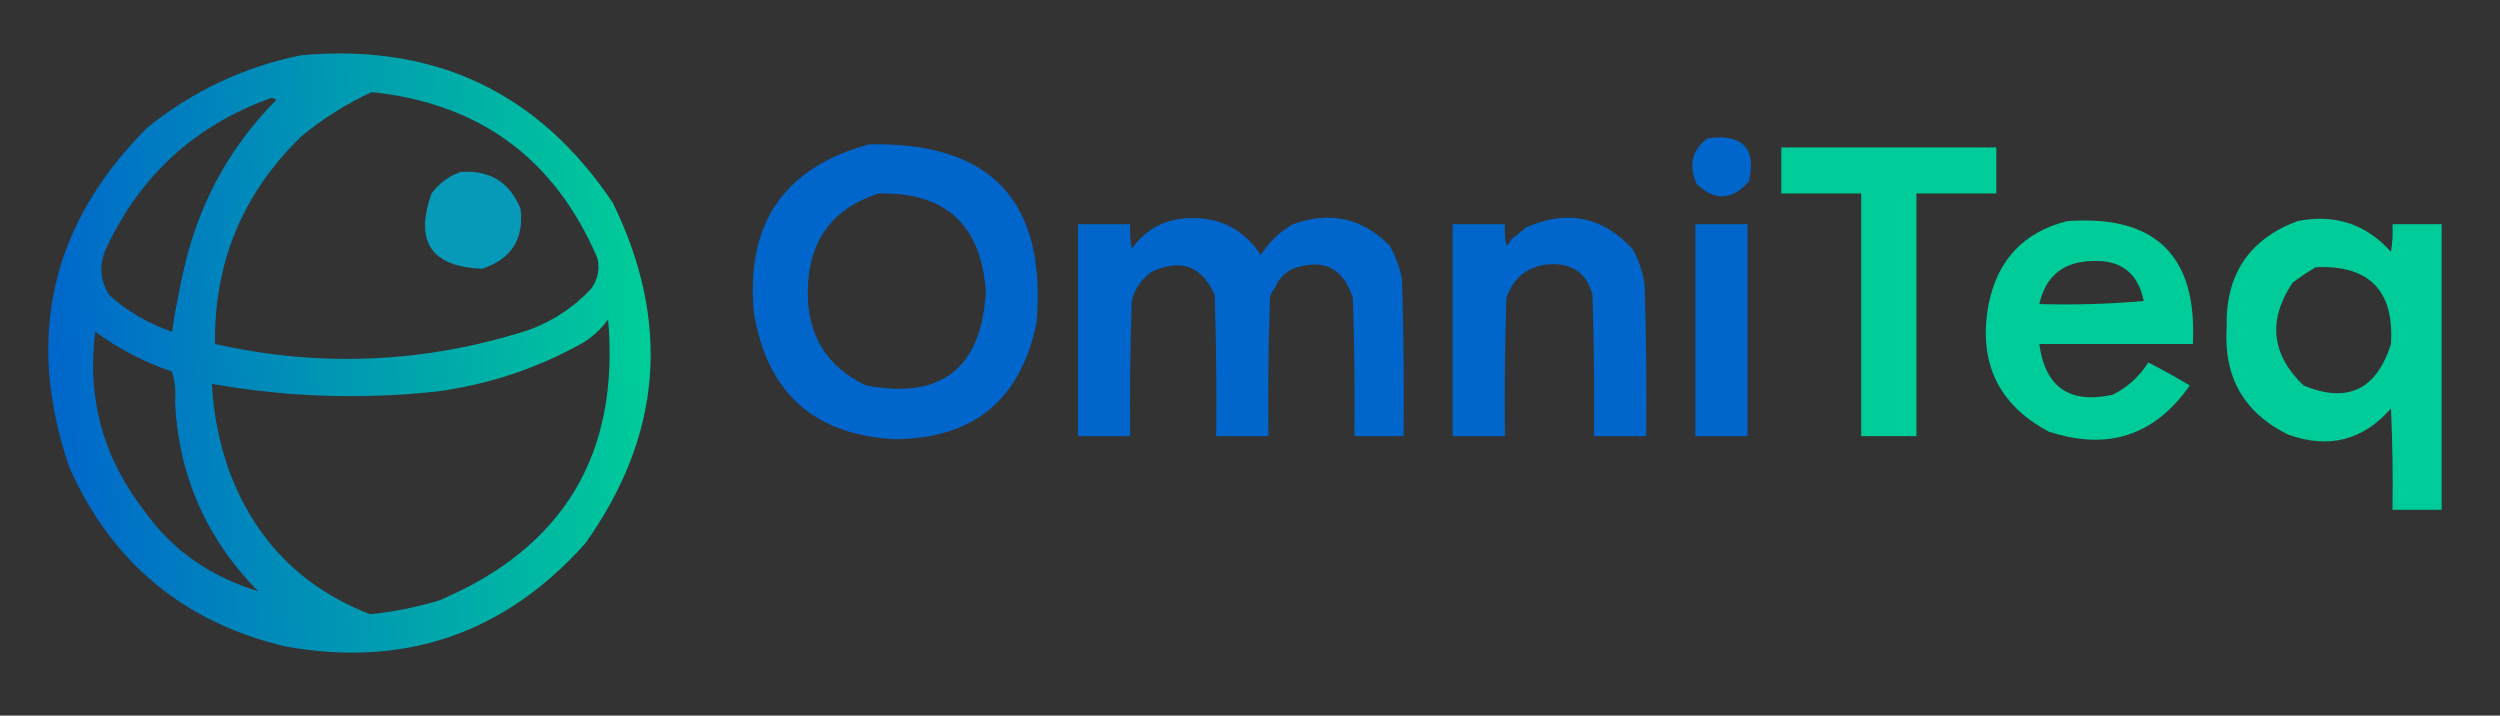
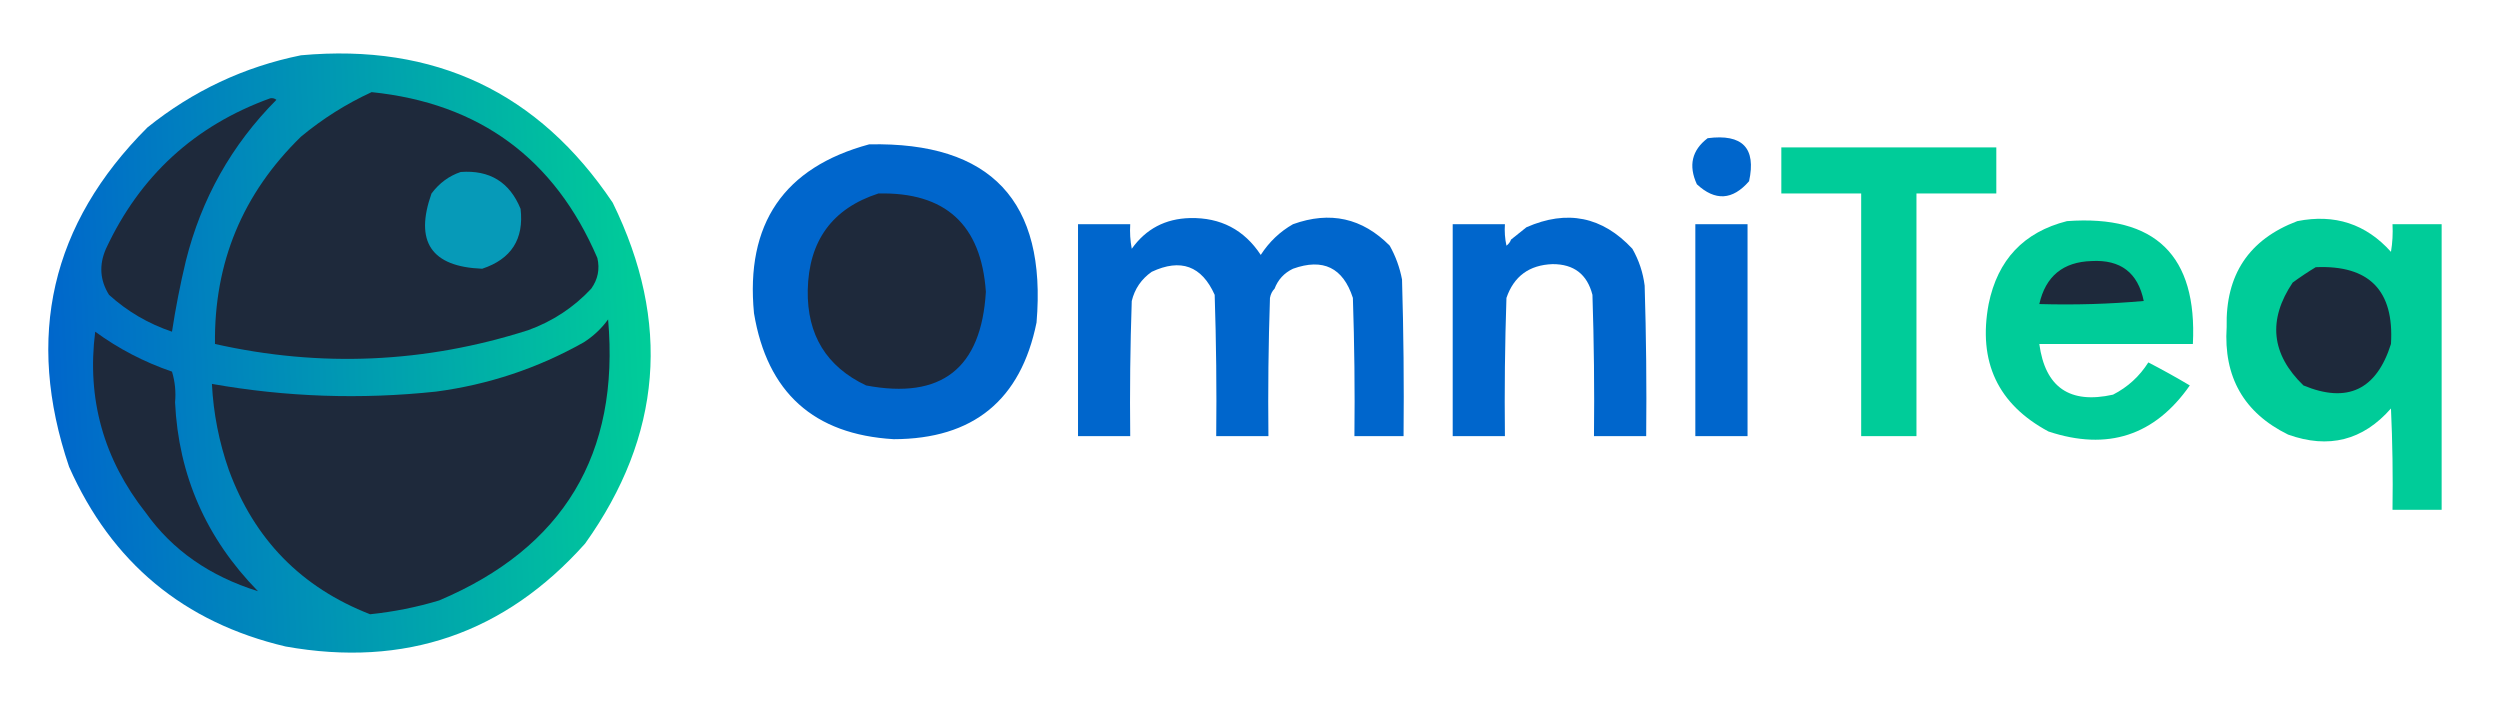
<svg xmlns="http://www.w3.org/2000/svg" viewBox="-0.5 -0.5 814 233" width="814px" height="233px">
  <defs>
    <linearGradient gradientUnits="userSpaceOnUse" x1="113.292" y1="16.909" x2="113.292" y2="211.997" id="gradient-1" gradientTransform="matrix(0.044386, 0.999015, -0.998697, 0.044373, 221.5205, 2.885013)">
      <stop offset="0" style="stop-color: rgb(0, 204, 153);" />
      <stop offset="1" style="stop-color: rgb(0, 102, 204);" />
    </linearGradient>
  </defs>
  <g>
-     <path style="opacity: 1; fill: rgb(51, 51, 51);" d="M -0.5,-0.5 C 270.833,-0.5 542.167,-0.5 813.5,-0.5C 813.5,77.167 813.5,154.833 813.5,232.5C 542.167,232.5 270.833,232.5 -0.5,232.5C -0.5,154.833 -0.5,77.167 -0.5,-0.5 Z" />
+     <path style="opacity: 1; fill: transparent;" d="M -0.5,-0.5 C 270.833,-0.5 542.167,-0.5 813.5,-0.5C 813.5,77.167 813.5,154.833 813.5,232.5C 542.167,232.5 270.833,232.5 -0.5,232.5C -0.5,154.833 -0.5,77.167 -0.5,-0.5 Z" />
  </g>
  <g>
    <path style="opacity: 1; paint-order: fill; fill: url(&quot;#gradient-1&quot;);" d="M 97.5,17.5 C 141.056,13.533 174.889,29.533 199,65.5C 218.075,104.368 215.075,141.368 190,176.5C 163.834,205.779 131.334,216.945 92.5,210C 59.346,202.183 35.846,182.683 22,151.5C 7.62,109.197 16.12,72.364 47.5,41C 62.315,29.091 78.982,21.257 97.5,17.5 Z" />
  </g>
  <g>
-     <path style="opacity: 1; fill: rgb(51, 51, 51);" d="M 120.5,29.5 C 155.6,33.104 180.1,51.104 194,83.5C 194.841,87.12 194.174,90.454 192,93.5C 186.281,99.615 179.447,104.115 171.5,107C 137.898,117.732 103.898,119.232 69.5,111.5C 69.163,85.015 78.497,62.515 97.5,44C 104.556,38.142 112.223,33.309 120.5,29.5 Z" />
+     <path style="opacity: 1; fill: #1e293b;" d="M 120.5,29.5 C 155.6,33.104 180.1,51.104 194,83.5C 194.841,87.12 194.174,90.454 192,93.5C 186.281,99.615 179.447,104.115 171.5,107C 137.898,117.732 103.898,119.232 69.5,111.5C 69.163,85.015 78.497,62.515 97.5,44C 104.556,38.142 112.223,33.309 120.5,29.5 Z" />
  </g>
  <g>
-     <path style="opacity: 1; fill: rgb(51, 51, 51);" d="M 87.5,31.5 C 88.239,31.369 88.906,31.536 89.5,32C 74.896,46.696 65.063,64.196 60,84.5C 58.178,92.108 56.678,99.774 55.5,107.5C 47.795,104.901 40.962,100.901 35,95.5C 32.031,90.754 31.698,85.754 34,80.5C 45.078,56.724 62.911,40.391 87.5,31.5 Z" />
+     <path style="opacity: 1; fill: #1e293b;" d="M 87.5,31.5 C 88.239,31.369 88.906,31.536 89.5,32C 74.896,46.696 65.063,64.196 60,84.5C 58.178,92.108 56.678,99.774 55.5,107.5C 47.795,104.901 40.962,100.901 35,95.5C 32.031,90.754 31.698,85.754 34,80.5C 45.078,56.724 62.911,40.391 87.5,31.5 Z" />
  </g>
  <g>
    <path style="opacity: 1; fill: rgb(0, 102, 204);" d="M 555.5,44.5 C 566.858,43.018 571.358,47.685 569,58.5C 563.631,64.698 557.964,65.032 552,59.5C 549.206,53.408 550.373,48.408 555.5,44.5 Z" />
  </g>
  <g>
    <path style="opacity: 1; fill: rgb(0, 102, 204);" d="M 282.5,46.5 C 322.173,45.672 340.339,65.005 337,104.5C 331.883,129.778 316.383,142.444 290.5,142.5C 264.461,140.963 249.294,127.297 245,101.5C 242.201,72.362 254.701,54.029 282.5,46.5 Z" />
  </g>
  <g>
    <path style="opacity: 1; fill: rgb(0, 204, 153);" d="M 579.5,47.5 C 602.833,47.5 626.167,47.5 649.5,47.5C 649.5,52.5 649.5,57.5 649.5,62.5C 640.833,62.5 632.167,62.5 623.5,62.5C 623.5,88.833 623.5,115.167 623.5,141.5C 617.5,141.5 611.5,141.5 605.5,141.5C 605.5,115.167 605.5,88.833 605.5,62.5C 596.833,62.5 588.167,62.5 579.5,62.5C 579.5,57.5 579.5,52.5 579.5,47.5 Z" />
  </g>
  <g>
    <path style="opacity:1" fill="#069ab8" d="M 149.5,55.5 C 158.951,54.805 165.451,58.805 169,67.5C 170.141,77.366 165.975,83.866 156.5,87C 139.925,86.359 134.425,78.192 140,62.5C 142.529,59.115 145.696,56.782 149.5,55.5 Z" />
  </g>
  <g>
-     <path style="opacity: 1; fill: rgb(51, 51, 51);" d="M 285.5,62.5 C 307.323,61.988 318.99,72.655 320.5,94.5C 319.026,119.478 306.026,129.645 281.5,125C 268.594,118.88 262.26,108.546 262.5,94C 262.829,77.875 270.495,67.375 285.5,62.5 Z" />
+     <path style="opacity: 1; fill: #1e293b;" d="M 285.5,62.5 C 307.323,61.988 318.99,72.655 320.5,94.5C 319.026,119.478 306.026,129.645 281.5,125C 268.594,118.88 262.26,108.546 262.5,94C 262.829,77.875 270.495,67.375 285.5,62.5 Z" />
  </g>
  <g>
    <path style="opacity: 1; fill: rgb(0, 102, 204);" d="M 420.5,72.5 C 432.578,68.149 443.078,70.482 452,79.5C 453.927,82.948 455.261,86.615 456,90.5C 456.5,107.497 456.667,124.497 456.5,141.5C 451.167,141.5 445.833,141.5 440.5,141.5C 440.667,126.496 440.5,111.496 440,96.5C 436.805,86.653 430.305,83.486 420.5,87C 417.614,88.385 415.614,90.551 414.5,93.5C 413.732,94.263 413.232,95.263 413,96.5C 412.5,111.496 412.333,126.496 412.5,141.5C 406.833,141.5 401.167,141.5 395.5,141.5C 395.667,126.163 395.5,110.83 395,95.5C 390.784,86.066 383.95,83.566 374.5,88C 371.131,90.365 368.964,93.531 368,97.5C 367.5,112.163 367.333,126.83 367.5,141.5C 361.833,141.5 356.167,141.5 350.5,141.5C 350.5,118.5 350.5,95.5 350.5,72.5C 356.167,72.5 361.833,72.5 367.5,72.5C 367.336,75.187 367.503,77.854 368,80.5C 372.61,74.027 378.943,70.694 387,70.5C 396.926,70.295 404.593,74.295 410,82.5C 412.738,78.26 416.238,74.926 420.5,72.5 Z" />
  </g>
  <g>
    <path style="opacity: 1; fill: rgb(0, 102, 204);" d="M 518.5,141.5 C 518.667,126.163 518.5,110.83 518,95.5C 516.281,88.804 511.948,85.47 505,85.5C 497.422,85.778 492.422,89.444 490,96.5C 489.5,111.496 489.333,126.496 489.5,141.5C 483.833,141.5 478.167,141.5 472.5,141.5C 472.5,118.5 472.5,95.5 472.5,72.5C 478.167,72.5 483.833,72.5 489.5,72.5C 489.337,74.857 489.503,77.19 490,79.5C 490.717,78.956 491.217,78.289 491.5,77.5C 493.191,76.136 494.858,74.803 496.5,73.5C 509.734,67.677 521.234,70.01 531,80.5C 533.133,84.232 534.466,88.232 535,92.5C 535.5,108.83 535.667,125.163 535.5,141.5C 529.833,141.5 524.167,141.5 518.5,141.5 Z" />
  </g>
  <g>
    <path style="opacity: 1; fill: rgb(0, 204, 153);" d="M 672.5,71.5 C 701.304,69.391 714.97,82.725 713.5,111.5C 696.833,111.5 680.167,111.5 663.5,111.5C 665.413,125.635 673.413,131.135 687.5,128C 692.284,125.55 696.117,122.05 699,117.5C 703.581,119.873 708.081,122.373 712.5,125C 701.067,141.366 685.733,146.366 666.5,140C 649.995,131.148 643.495,117.314 647,98.5C 649.939,84.065 658.439,75.065 672.5,71.5 Z" />
  </g>
  <g>
    <path style="opacity: 1; fill: rgb(0, 204, 153);" d="M 747.5,71.5 C 759.699,69.082 769.866,72.416 778,81.5C 778.498,78.518 778.665,75.518 778.5,72.5C 783.833,72.5 789.167,72.5 794.5,72.5C 794.5,103.5 794.5,134.5 794.5,165.5C 789.167,165.5 783.833,165.5 778.5,165.5C 778.667,154.495 778.5,143.495 778,132.5C 768.873,142.907 757.706,145.741 744.5,141C 730.121,133.925 723.454,122.259 724.5,106C 724.093,88.95 731.759,77.45 747.5,71.5 Z" />
  </g>
  <g>
    <path style="opacity: 1; fill: rgb(0, 102, 204);" d="M 551.5,72.5 C 557.167,72.5 562.833,72.5 568.5,72.5C 568.5,95.5 568.5,118.5 568.5,141.5C 562.833,141.5 557.167,141.5 551.5,141.5C 551.5,118.5 551.5,95.5 551.5,72.5 Z" />
  </g>
  <g>
-     <path style="opacity: 1; fill: rgb(51, 51, 51);" d="M 697.5,97.5 C 686.346,98.495 675.012,98.828 663.5,98.5C 665.553,89.447 671.22,84.78 680.5,84.5C 689.96,83.968 695.627,88.301 697.5,97.5 Z" />
+     <path style="opacity: 1; fill: #1e293b;" d="M 697.5,97.5 C 686.346,98.495 675.012,98.828 663.5,98.5C 665.553,89.447 671.22,84.78 680.5,84.5C 689.96,83.968 695.627,88.301 697.5,97.5 Z" />
  </g>
  <g>
-     <path style="opacity: 1; fill: rgb(51, 51, 51);" d="M 753.5,86.5 C 770.918,85.751 779.085,94.085 778,111.5C 773.291,126.44 763.791,130.94 749.5,125C 739,114.834 737.833,103.667 746,91.5C 748.479,89.686 750.979,88.019 753.5,86.5 Z" />
+     <path style="opacity: 1; fill: #1e293b;" d="M 753.5,86.5 C 770.918,85.751 779.085,94.085 778,111.5C 773.291,126.44 763.791,130.94 749.5,125C 739,114.834 737.833,103.667 746,91.5C 748.479,89.686 750.979,88.019 753.5,86.5 Z" />
  </g>
  <g>
-     <path style="opacity: 1; fill: rgb(51, 51, 51);" d="M 30.5,107.5 C 38.093,113.053 46.426,117.386 55.5,120.5C 56.487,123.768 56.82,127.102 56.5,130.5C 57.625,154.269 66.625,174.769 83.5,192C 67.795,187.105 55.629,178.605 47,166.5C 33.217,149.022 27.717,129.355 30.5,107.5 Z" />
+     <path style="opacity: 1; fill: #1e293b;" d="M 30.5,107.5 C 38.093,113.053 46.426,117.386 55.5,120.5C 56.487,123.768 56.82,127.102 56.5,130.5C 57.625,154.269 66.625,174.769 83.5,192C 67.795,187.105 55.629,178.605 47,166.5C 33.217,149.022 27.717,129.355 30.5,107.5 Z" />
  </g>
  <g>
-     <path style="opacity: 1; fill: rgb(51, 51, 51);" d="M 197.5,103.5 C 201.33,147.343 182.996,177.843 142.5,195C 135.132,197.218 127.632,198.718 120,199.5C 97.616,190.782 82.282,175.115 74,152.5C 70.818,143.422 68.984,134.089 68.5,124.5C 92.687,128.78 117.021,129.613 141.5,127C 158.565,124.737 174.565,119.403 189.5,111C 192.666,109 195.332,106.5 197.5,103.5 Z" />
+     <path style="opacity: 1; fill: #1e293b;" d="M 197.5,103.5 C 201.33,147.343 182.996,177.843 142.5,195C 135.132,197.218 127.632,198.718 120,199.5C 97.616,190.782 82.282,175.115 74,152.5C 70.818,143.422 68.984,134.089 68.5,124.5C 92.687,128.78 117.021,129.613 141.5,127C 158.565,124.737 174.565,119.403 189.5,111C 192.666,109 195.332,106.5 197.5,103.5 Z" />
  </g>
</svg>
